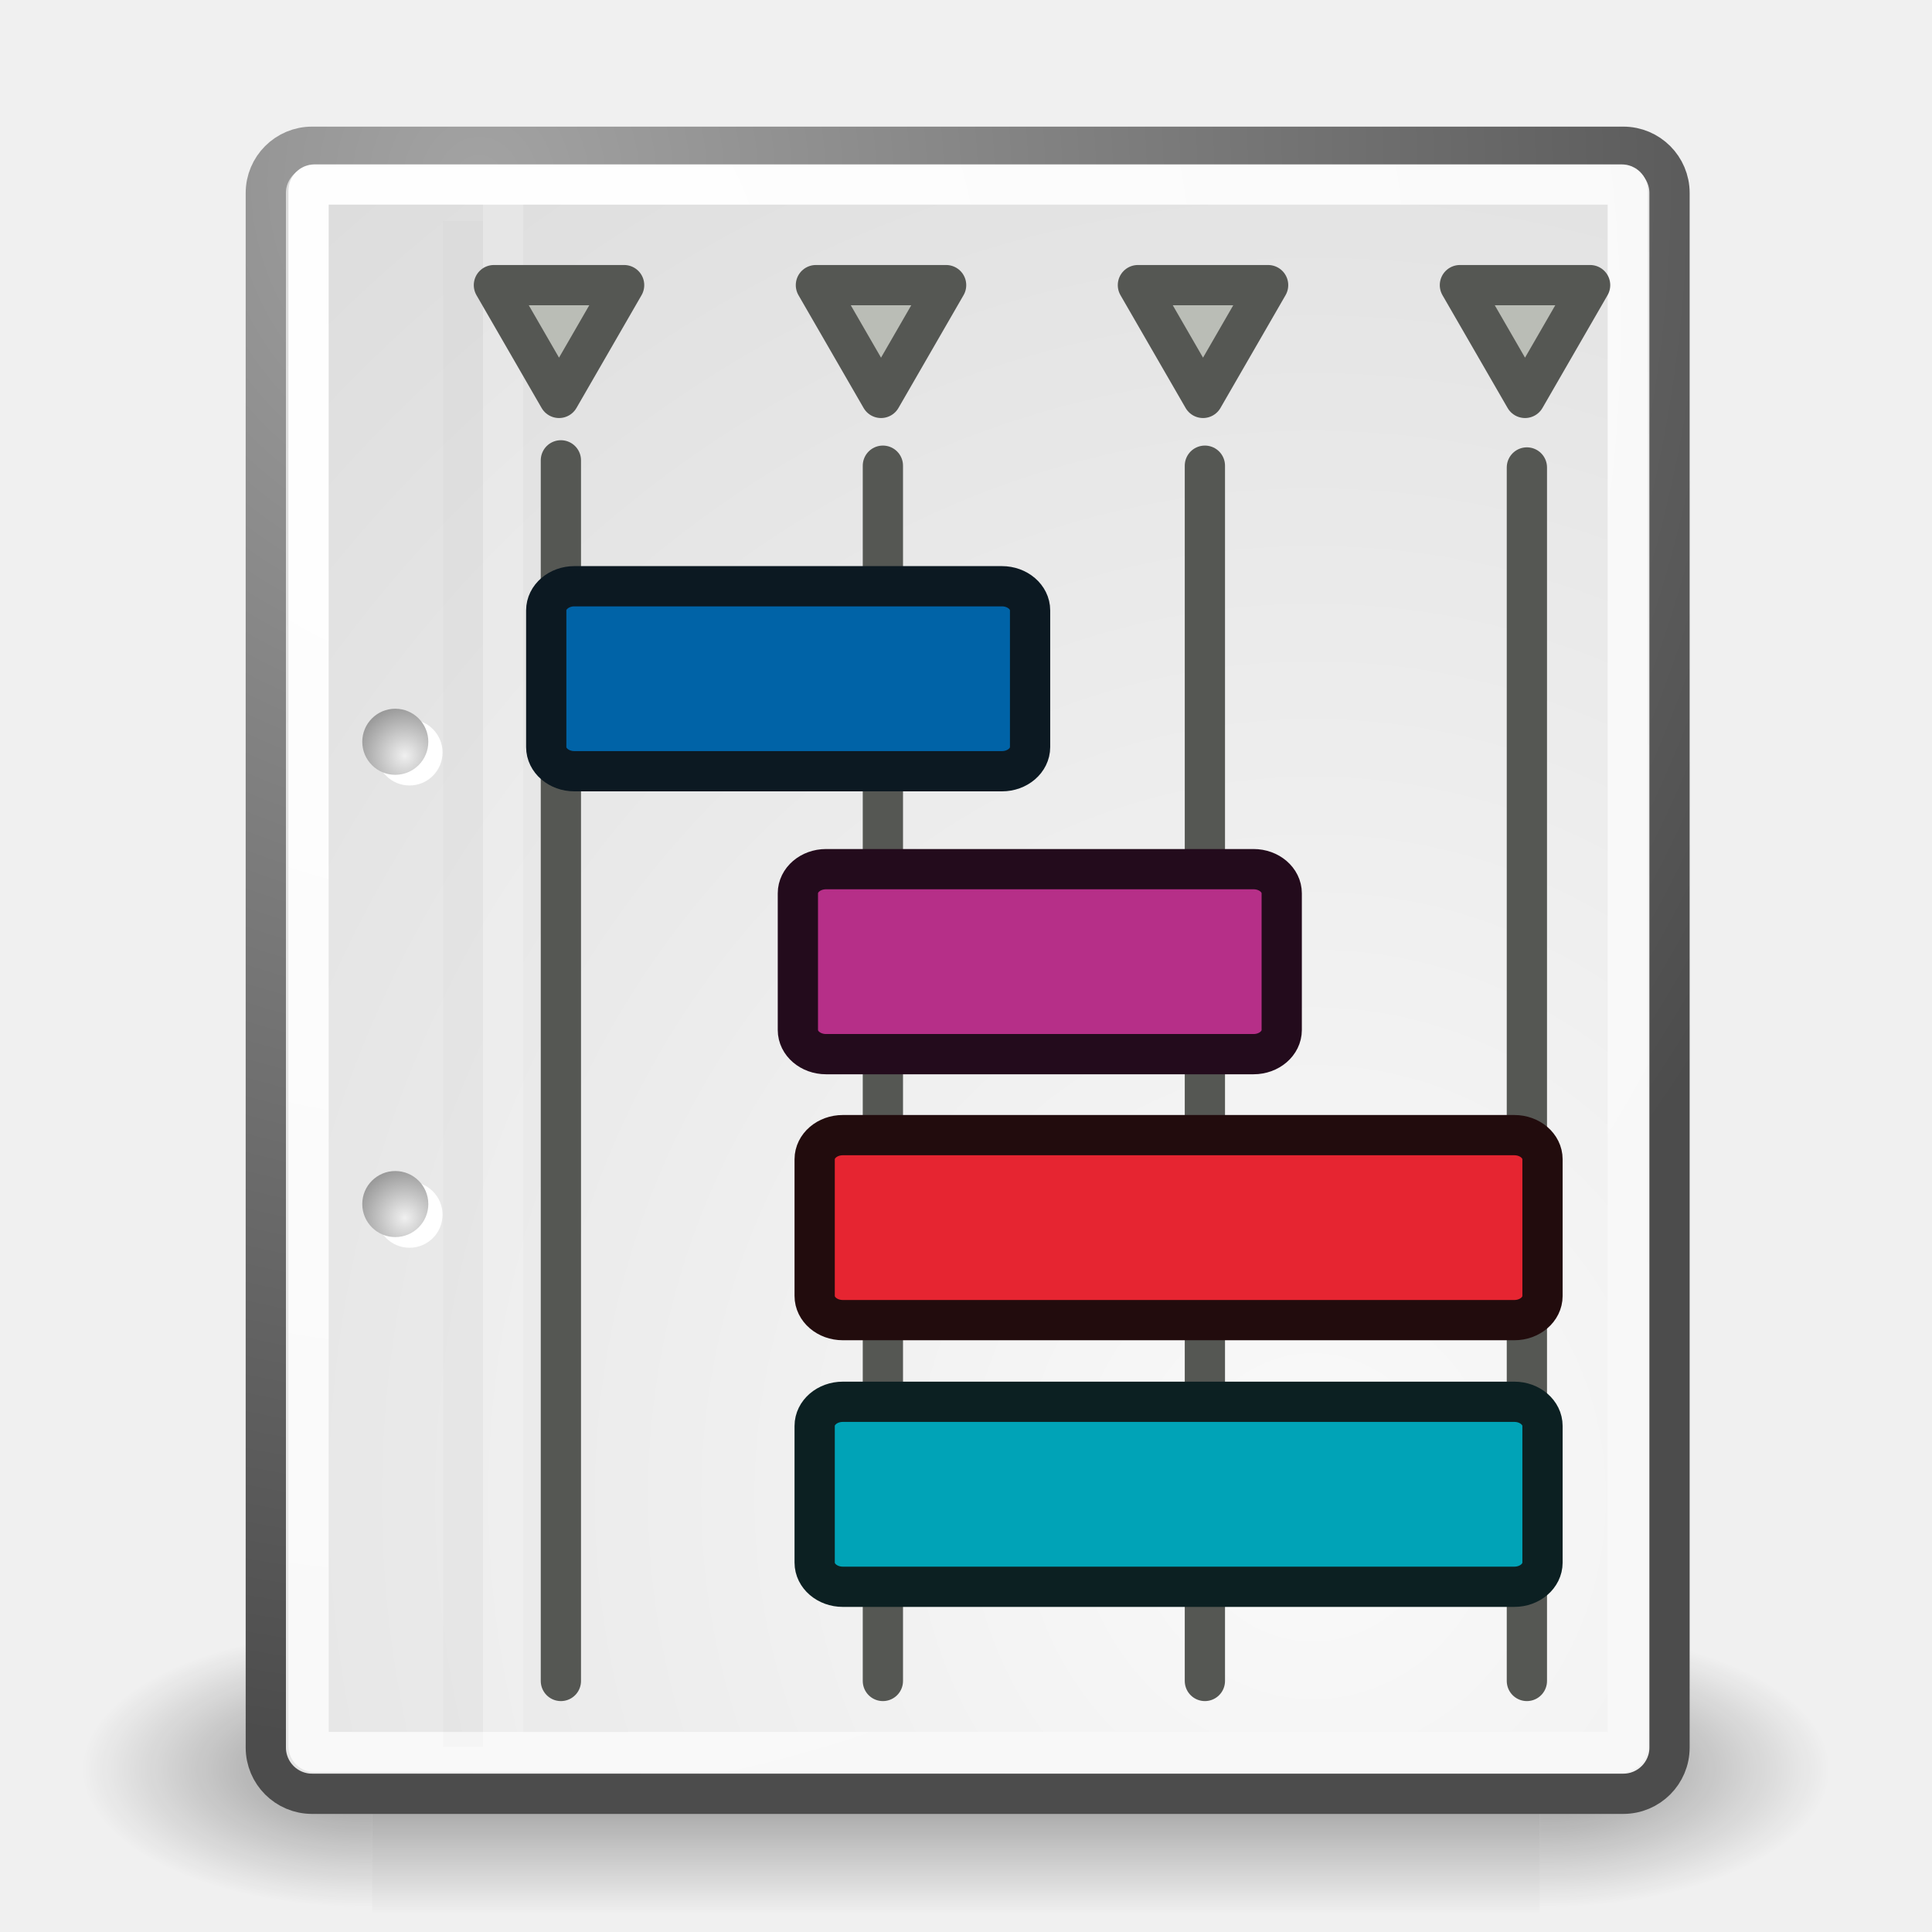
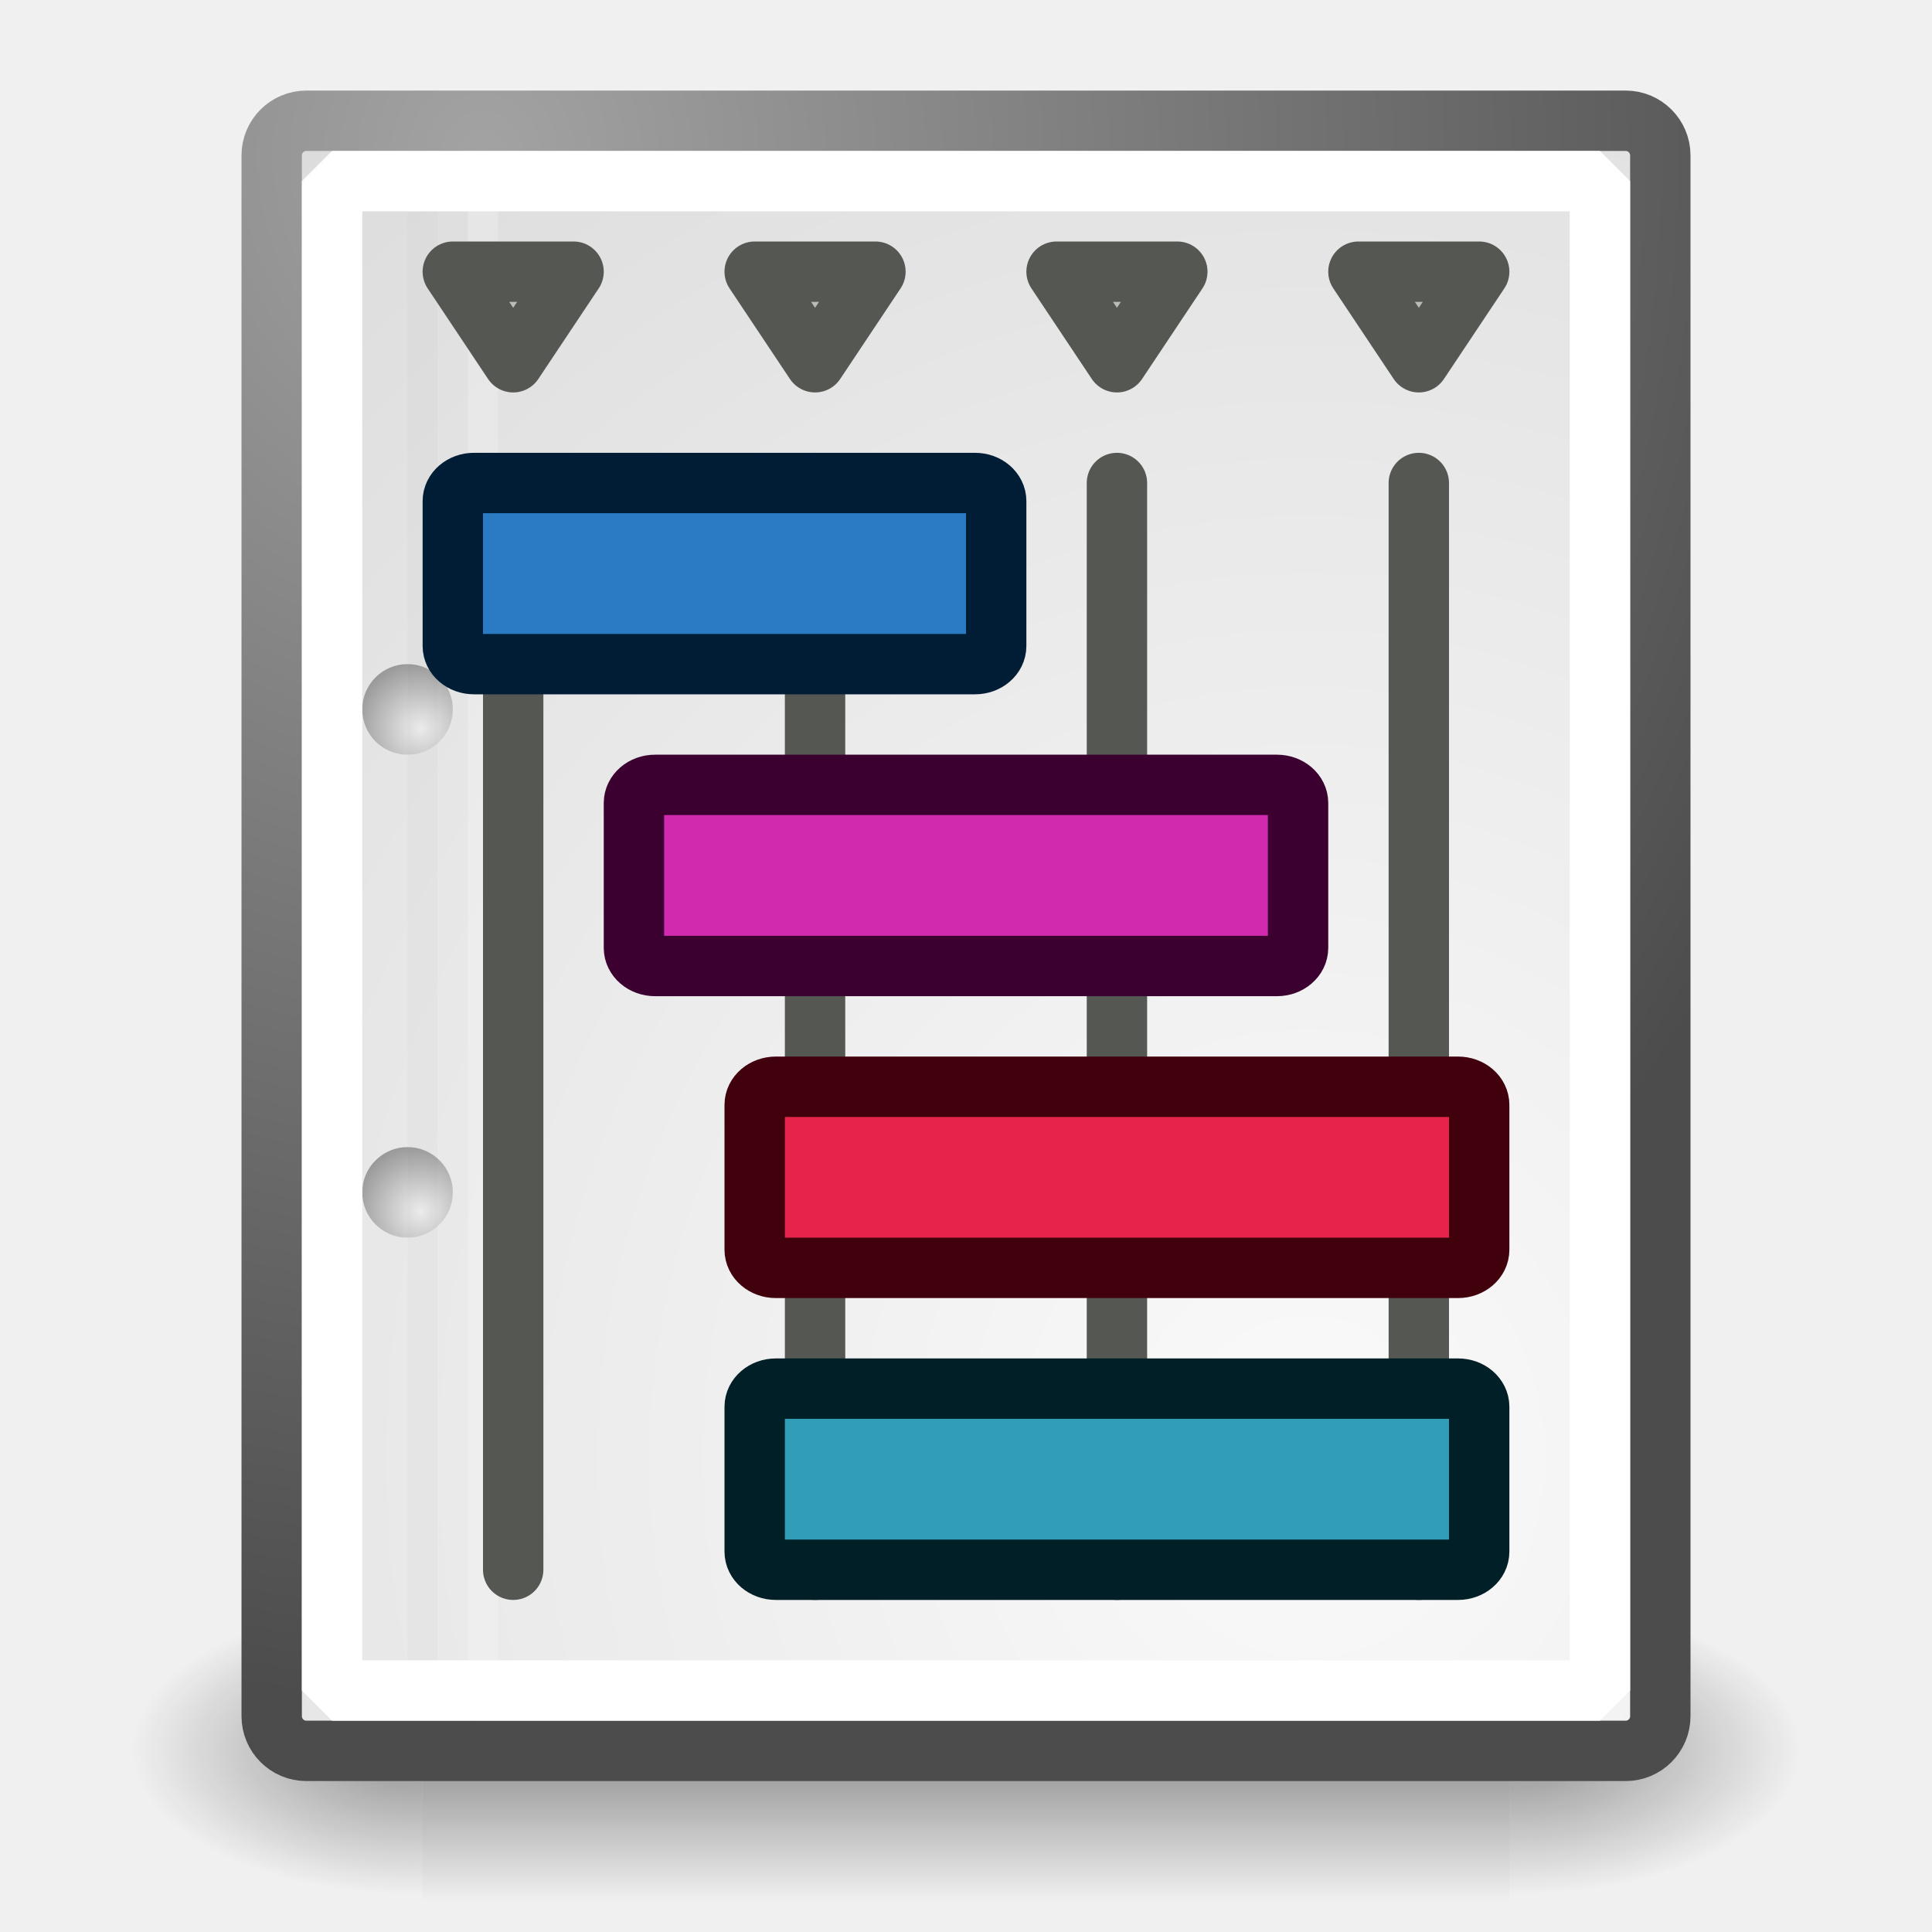
- <svg xmlns="http://www.w3.org/2000/svg" xmlns:xlink="http://www.w3.org/1999/xlink" width="48px" height="48px" id="svg249" version="1.1">
+ <svg xmlns="http://www.w3.org/2000/svg" xmlns:xlink="http://www.w3.org/1999/xlink" width="64" height="64" id="svg249" version="1.1">
  <defs id="defs3">
-     <radialGradient xlink:href="#linearGradient5060" id="radialGradient5031" gradientUnits="userSpaceOnUse" gradientTransform="matrix(-2.774389,0,0,1.969706,112.7623,-872.8854)" cx="605.714" cy="486.648" fx="605.714" fy="486.648" r="117.143" />
+     <radialGradient xlink:href="#linearGradient5060" id="radialGradient5031" gradientUnits="userSpaceOnUse" gradientTransform="matrix(-2.78936,0,0,2.078008,122.7168,-925.7453)" cx="605.714" cy="486.648" fx="605.714" fy="486.648" r="117.143" />
    <linearGradient id="linearGradient5060">
      <stop style="stop-color:black;stop-opacity:1;" offset="0" id="stop5062" />
      <stop style="stop-color:black;stop-opacity:0;" offset="1" id="stop5064" />
    </linearGradient>
-     <radialGradient xlink:href="#linearGradient5060" id="radialGradient5029" gradientUnits="userSpaceOnUse" gradientTransform="matrix(2.774389,0,0,1.969706,-1891.633,-872.8854)" cx="605.714" cy="486.648" fx="605.714" fy="486.648" r="117.143" />
+     <radialGradient xlink:href="#linearGradient5060" id="radialGradient5029" gradientUnits="userSpaceOnUse" gradientTransform="matrix(2.789361,0,0,2.078008,-1989.207,-925.7453)" cx="605.714" cy="486.648" fx="605.714" fy="486.648" r="117.143" />
    <linearGradient id="linearGradient5048">
      <stop style="stop-color:black;stop-opacity:0;" offset="0" id="stop5050" />
      <stop id="stop5056" offset="0.5" style="stop-color:black;stop-opacity:1;" />
      <stop style="stop-color:black;stop-opacity:0;" offset="1" id="stop5052" />
    </linearGradient>
-     <linearGradient xlink:href="#linearGradient5048" id="linearGradient5027" gradientUnits="userSpaceOnUse" gradientTransform="matrix(2.774389,0,0,1.969706,-1892.179,-872.8854)" x1="302.857" y1="366.648" x2="302.857" y2="609.505" />
+     <linearGradient xlink:href="#linearGradient5048" id="linearGradient5027" gradientUnits="userSpaceOnUse" gradientTransform="matrix(2.695495,0,0,2.077961,-1881.78,-925.7106)" x1="302.857" y1="366.648" x2="302.857" y2="609.505" />
+     <linearGradient id="linearGradient4542">
+       <stop style="stop-color:#000000;stop-opacity:1;" offset="0" id="stop4544" />
+       <stop style="stop-color:#000000;stop-opacity:0;" offset="1" id="stop4546" />
+     </linearGradient>
+     <radialGradient xlink:href="#linearGradient4542" id="radialGradient4548" cx="24.307" cy="42.078" fx="24.307" fy="42.078" r="15.822" gradientTransform="matrix(1,0,0,0.284916,0,30.08928)" gradientUnits="userSpaceOnUse" />
    <linearGradient id="linearGradient15662">
      <stop style="stop-color:#ffffff;stop-opacity:1;" offset="0" id="stop15664" />
      <stop style="stop-color:#f8f8f8;stop-opacity:1;" offset="1" id="stop15666" />
    </linearGradient>
    <radialGradient gradientUnits="userSpaceOnUse" fy="64.568" fx="20.892" r="5.257" cy="64.568" cx="20.892" id="aigrd3">
      <stop id="stop15573" style="stop-color:#F0F0F0" offset="0" />
      <stop id="stop15575" style="stop-color:#9a9a9a;stop-opacity:1;" offset="1" />
    </radialGradient>
    <radialGradient gradientUnits="userSpaceOnUse" fy="114.568" fx="20.892" r="5.256" cy="114.568" cx="20.892" id="aigrd2">
      <stop id="stop15566" style="stop-color:#F0F0F0" offset="0" />
      <stop id="stop15568" style="stop-color:#9a9a9a;stop-opacity:1;" offset="1" />
    </radialGradient>
    <linearGradient id="linearGradient269">
      <stop style="stop-color:#a3a3a3;stop-opacity:1;" offset="0" id="stop270" />
      <stop style="stop-color:#4c4c4c;stop-opacity:1;" offset="1" id="stop271" />
    </linearGradient>
    <linearGradient id="linearGradient259">
      <stop style="stop-color:#fafafa;stop-opacity:1;" offset="0" id="stop260" />
      <stop style="stop-color:#bbbbbb;stop-opacity:1;" offset="1" id="stop261" />
    </linearGradient>
-     <radialGradient r="37.752" fy="3.756" fx="8.824" cy="3.756" cx="8.824" gradientTransform="matrix(0.968273,0,0,1.032767,3.353553,0.646447)" gradientUnits="userSpaceOnUse" id="radialGradient15656" xlink:href="#linearGradient269" />
-     <radialGradient r="86.708" fy="35.737" fx="33.967" cy="35.737" cx="33.967" gradientTransform="scale(0.960493,1.041132)" gradientUnits="userSpaceOnUse" id="radialGradient15658" xlink:href="#linearGradient259" />
-     <radialGradient r="38.159" fy="7.268" fx="8.144" cy="7.268" cx="8.144" gradientTransform="matrix(0.968273,0,0,1.032767,3.353553,0.646447)" gradientUnits="userSpaceOnUse" id="radialGradient15668" xlink:href="#linearGradient15662" />
-     <radialGradient xlink:href="#aigrd2" id="radialGradient2283" gradientUnits="userSpaceOnUse" gradientTransform="matrix(0.229703,0,0,0.229703,4.613529,3.979808)" cx="20.892" cy="114.568" fx="20.892" fy="114.568" r="5.256" />
-     <radialGradient xlink:href="#aigrd3" id="radialGradient2285" gradientUnits="userSpaceOnUse" gradientTransform="matrix(0.229703,0,0,0.229703,4.613529,3.979808)" cx="20.892" cy="64.568" fx="20.892" fy="64.568" r="5.257" />
+     <linearGradient id="linearGradient12512">
+       <stop style="stop-color:#ffffff;stop-opacity:1;" offset="0" id="stop12513" />
+       <stop style="stop-color:#fff520;stop-opacity:0.891;" offset="0.5" id="stop12517" />
+       <stop style="stop-color:#fff300;stop-opacity:0;" offset="1" id="stop12514" />
+     </linearGradient>
+     <radialGradient r="37.752" fy="3.756" fx="8.824" cy="3.756" cx="8.824" gradientTransform="matrix(1.277149,0,0,1.362873,4.713262,0.04110448)" gradientUnits="userSpaceOnUse" id="radialGradient15656" xlink:href="#linearGradient269" />
+     <radialGradient r="86.708" fy="35.737" fx="33.967" cy="35.737" cx="33.967" gradientTransform="matrix(1.266887,0,0,1.373911,0.2899372,-0.8119678)" gradientUnits="userSpaceOnUse" id="radialGradient15658" xlink:href="#linearGradient259" />
+     <radialGradient xlink:href="#aigrd2" id="radialGradient2283" gradientUnits="userSpaceOnUse" gradientTransform="matrix(0.3156504,0,0,0.3148051,3.675605,-5.028829)" cx="20.892" cy="114.568" fx="20.892" fy="114.568" r="5.256" />
+     <radialGradient xlink:href="#aigrd3" id="radialGradient2285" gradientUnits="userSpaceOnUse" gradientTransform="matrix(0.3156505,0,0,0.3147609,3.675604,-1.282118)" cx="20.892" cy="64.568" fx="20.892" fy="64.568" r="5.257" />
  </defs>
-   <g id="layer6">
-     <g style="display:inline" id="g5022" transform="matrix(2.165152e-2,0,0,1.485743e-2,43.0076,42.68539)">
-       <rect y="-150.697" x="-1559.252" height="478.357" width="1339.633" id="rect4173" style="opacity:0.402;color:black;fill:url(#linearGradient5027);fill-opacity:1;fill-rule:nonzero;stroke:none;stroke-width:1;stroke-linecap:round;stroke-linejoin:miter;marker:none;marker-start:none;marker-mid:none;marker-end:none;stroke-miterlimit:4;stroke-dasharray:none;stroke-dashoffset:0;stroke-opacity:1;visibility:visible;display:inline;overflow:visible" />
-       <path id="path5058" d="M -219.619,-150.68 C -219.619,-150.68 -219.619,327.65 -219.619,327.65 C -76.745,328.551 125.781,220.481 125.781,88.454 C 125.781,-43.572 -33.655,-150.68 -219.619,-150.68 z " style="opacity:0.402;color:black;fill:url(#radialGradient5029);fill-opacity:1;fill-rule:nonzero;stroke:none;stroke-width:1;stroke-linecap:round;stroke-linejoin:miter;marker:none;marker-start:none;marker-mid:none;marker-end:none;stroke-miterlimit:4;stroke-dasharray:none;stroke-dashoffset:0;stroke-opacity:1;visibility:visible;display:inline;overflow:visible" />
-       <path style="opacity:0.402;color:black;fill:url(#radialGradient5031);fill-opacity:1;fill-rule:nonzero;stroke:none;stroke-width:1;stroke-linecap:round;stroke-linejoin:miter;marker:none;marker-start:none;marker-mid:none;marker-end:none;stroke-miterlimit:4;stroke-dasharray:none;stroke-dashoffset:0;stroke-opacity:1;visibility:visible;display:inline;overflow:visible" d="M -1559.252,-150.68 C -1559.252,-150.68 -1559.252,327.65 -1559.252,327.65 C -1702.127,328.551 -1904.652,220.481 -1904.652,88.454 C -1904.652,-43.572 -1745.216,-150.68 -1559.252,-150.68 z " id="path5018" />
+   <g id="layer6" style="display:inline">
+     <g style="display:inline;stroke-width:0.751" id="g5022" transform="matrix(0.02879653,0,0,0.01981622,58.87422,56.24651)">
+       <rect y="-163.831" x="-1558.32" height="504.637" width="1250.151" id="rect4173" style="color:#000000;display:inline;overflow:visible;visibility:visible;opacity:0.402;fill:url(#linearGradient5027);fill-opacity:1;fill-rule:nonzero;stroke:none;stroke-width:0.751;stroke-linecap:round;stroke-linejoin:miter;stroke-miterlimit:4;stroke-dasharray:none;stroke-dashoffset:0;stroke-opacity:1;marker:none;marker-start:none;marker-mid:none;marker-end:none" />
+       <path id="path5058" d="m -308.17,-163.831 c 0,0 0,504.631 0,504.631 143.645,0.95 347.264,-113.062 347.264,-252.348 0,-139.286 -160.297,-252.283 -347.264,-252.283 z" style="color:#000000;display:inline;overflow:visible;visibility:visible;opacity:0.402;fill:url(#radialGradient5029);fill-opacity:1;fill-rule:nonzero;stroke:none;stroke-width:0.751;stroke-linecap:round;stroke-linejoin:miter;stroke-miterlimit:4;stroke-dasharray:none;stroke-dashoffset:0;stroke-opacity:1;marker:none;marker-start:none;marker-mid:none;marker-end:none" />
+       <path style="color:#000000;display:inline;overflow:visible;visibility:visible;opacity:0.402;fill:url(#radialGradient5031);fill-opacity:1;fill-rule:nonzero;stroke:none;stroke-width:0.751;stroke-linecap:round;stroke-linejoin:miter;stroke-miterlimit:4;stroke-dasharray:none;stroke-dashoffset:0;stroke-opacity:1;marker:none;marker-start:none;marker-mid:none;marker-end:none" d="m -1558.32,-163.831 c 0,0 0,504.631 0,504.631 -143.645,0.95 -347.264,-113.062 -347.264,-252.348 0,-139.286 160.297,-252.283 347.264,-252.283 z" id="path5018" />
    </g>
  </g>
  <g id="layer1" style="display:inline">
-     <rect ry="1.149" y="3.646" x="6.604" height="40.92" width="34.875" id="rect15391" style="color:#000000;fill:url(#radialGradient15658);fill-opacity:1;fill-rule:nonzero;stroke:url(#radialGradient15656);stroke-width:1;stroke-linecap:round;stroke-linejoin:round;stroke-miterlimit:4;stroke-dashoffset:0;stroke-opacity:1;marker:none;marker-start:none;marker-mid:none;marker-end:none;visibility:visible;display:block;overflow:visible" />
-     <rect rx="0.149" ry="0.149" y="4.584" x="7.666" height="38.946" width="32.776" id="rect15660" style="color:#000000;fill:none;fill-opacity:1;fill-rule:nonzero;stroke:url(#radialGradient15668);stroke-width:1;stroke-linecap:round;stroke-linejoin:round;stroke-miterlimit:4;stroke-dashoffset:0;stroke-opacity:1;marker:none;marker-start:none;marker-mid:none;marker-end:none;visibility:visible;display:block;overflow:visible" />
-     <g id="g2270" transform="translate(0.646447,-3.798933e-2)">
-       <g transform="matrix(0.229703,0,0,0.229703,4.967081,4.244972)" style="fill:#ffffff;fill-opacity:1;fill-rule:nonzero;stroke:#000000;stroke-miterlimit:4" id="g1440">
+     <rect ry="1.149" y="4" x="9" height="54" width="46" id="rect15391" style="color:#000000;display:block;overflow:visible;visibility:visible;fill:url(#radialGradient15658);fill-opacity:1;fill-rule:nonzero;stroke:url(#radialGradient15656);stroke-width:2;stroke-linecap:round;stroke-linejoin:round;stroke-miterlimit:4;stroke-dasharray:none;stroke-dashoffset:0;stroke-opacity:1;marker:none;marker-start:none;marker-mid:none;marker-end:none" rx="1.149" />
+     <g id="g2270" transform="matrix(1.330001,0,0,1.333759,0.276011,-1.267701)" style="stroke-width:0.751">
+       <g transform="matrix(0.229703,0,0,0.229703,4.967081,4.244972)" style="fill:#ffffff;fill-opacity:1;fill-rule:nonzero;stroke:#000000;stroke-width:0.751;stroke-miterlimit:4" id="g1440">
        <radialGradient gradientUnits="userSpaceOnUse" fy="114.568" fx="20.892" r="5.256" cy="114.568" cx="20.892" id="radialGradient1442">
          <stop id="stop1444" style="stop-color:#F0F0F0" offset="0" />
          <stop id="stop1446" style="stop-color:#474747" offset="1" />
        </radialGradient>
-         <path id="path1448" d="M 23.428,113.07 C 23.428,115.043 21.828,116.642 19.855,116.642 C 17.881,116.642 16.282,115.042 16.282,113.07 C 16.282,111.096 17.882,109.497 19.855,109.497 C 21.828,109.497 23.428,111.097 23.428,113.07 z " style="stroke:none" />
+         <path id="path1448" d="m 26.572,114.588 c 0,1.973 -2.937,4.895 -4.91,4.895 -1.974,0 -4.91,-2.923 -4.91,-4.895 0,-1.974 2.937,-4.897 4.91,-4.897 1.973,0 4.91,2.924 4.91,4.897 z" style="stroke:none;stroke-width:0.751" />
        <radialGradient gradientUnits="userSpaceOnUse" fy="64.568" fx="20.892" r="5.257" cy="64.568" cx="20.892" id="radialGradient1450">
          <stop id="stop1452" style="stop-color:#F0F0F0" offset="0" />
          <stop id="stop1454" style="stop-color:#474747" offset="1" />
        </radialGradient>
-         <path id="path1456" d="M 23.428,63.07 C 23.428,65.043 21.828,66.643 19.855,66.643 C 17.881,66.643 16.282,65.043 16.282,63.07 C 16.282,61.096 17.882,59.497 19.855,59.497 C 21.828,59.497 23.428,61.097 23.428,63.07 z " style="stroke:none" />
+         <path id="path1456" d="m 26.572,62.363 c 0,1.973 -2.937,4.896 -4.91,4.896 -1.974,0 -4.91,-2.923 -4.91,-4.896 0,-1.974 2.937,-4.896 4.91,-4.896 1.973,0 4.91,2.923 4.91,4.896 z" style="stroke:none;stroke-width:0.751" />
      </g>
-       <path id="path15570" d="M 9.995,29.952 C 9.995,30.406 9.627,30.773 9.174,30.773 C 8.721,30.773 8.354,30.405 8.354,29.952 C 8.354,29.499 8.721,29.132 9.174,29.132 C 9.627,29.132 9.995,29.499 9.995,29.952 z " style="fill:url(#radialGradient2283);fill-rule:nonzero;stroke:none;stroke-miterlimit:4" />
-       <path id="path15577" d="M 9.995,18.467 C 9.995,18.92 9.627,19.288 9.174,19.288 C 8.721,19.288 8.354,18.92 8.354,18.467 C 8.354,18.014 8.721,17.646 9.174,17.646 C 9.627,17.646 9.995,18.014 9.995,18.467 z " style="fill:url(#radialGradient2285);fill-rule:nonzero;stroke:none;stroke-miterlimit:4" />
+       <path id="path15570" d="m 11.071,30.566 c 0,0.621 -0.505,1.124 -1.128,1.124 -0.623,0 -1.128,-0.504 -1.128,-1.124 0,-0.621 0.505,-1.125 1.128,-1.125 0.623,0 1.128,0.504 1.128,1.125 z" style="fill:url(#radialGradient2283);fill-rule:nonzero;stroke:none;stroke-width:0.751;stroke-miterlimit:4" />
+       <path id="path15577" d="m 11.071,18.57 c 0,0.621 -0.505,1.125 -1.128,1.125 -0.623,0 -1.128,-0.504 -1.128,-1.125 0,-0.621 0.505,-1.125 1.128,-1.125 0.623,0 1.128,0.504 1.128,1.125 z" style="fill:url(#radialGradient2285);fill-rule:nonzero;stroke:none;stroke-width:0.751;stroke-miterlimit:4" />
    </g>
-     <path id="path15672" d="M 11.506,5.494 L 11.506,43.401" style="fill:none;fill-opacity:0.75;fill-rule:evenodd;stroke:#000000;stroke-width:0.989;stroke-linecap:butt;stroke-linejoin:miter;stroke-miterlimit:4;stroke-opacity:0.018" />
-     <path id="path15674" d="M 12.5,5.021 L 12.5,43.038" style="fill:none;fill-opacity:0.75;fill-rule:evenodd;stroke:#ffffff;stroke-width:1;stroke-linecap:butt;stroke-linejoin:miter;stroke-miterlimit:4;stroke-opacity:0.205" />
+     <path id="path15672" d="M 14,6 V 56" style="fill:none;fill-opacity:0.75;fill-rule:evenodd;stroke:#000000;stroke-width:0.989;stroke-linecap:butt;stroke-linejoin:miter;stroke-miterlimit:4;stroke-opacity:0.018" />
+     <path id="path15674" d="M 16,6 V 56" style="fill:none;fill-opacity:0.75;fill-rule:evenodd;stroke:#ffffff;stroke-width:1;stroke-linecap:butt;stroke-linejoin:miter;stroke-miterlimit:4;stroke-opacity:0.205" />
+     <path id="rect1" style="fill:none;stroke:#ffffff;stroke-width:2;stroke-linecap:square;stroke-linejoin:miter;stroke-miterlimit:1;stroke-dasharray:none;paint-order:stroke fill markers" d="M 11,6 H 53 V 56 H 11 Z" />
  </g>
-   <g id="layer4" style="display:inline">
-     <path style="display:inline;fill:none;fill-rule:evenodd;stroke:#555753;stroke-width:1;stroke-linecap:round;stroke-linejoin:round;stroke-miterlimit:4;stroke-dasharray:none;stroke-dashoffset:0;stroke-opacity:1" d="m 13.935,11.437 0,30.326" id="path1641-7" />
-     <path style="display:inline;fill:none;fill-rule:evenodd;stroke:#555753;stroke-width:1;stroke-linecap:round;stroke-linejoin:round;stroke-miterlimit:4;stroke-dasharray:none;stroke-dashoffset:0;stroke-opacity:1" d="m 21.935,11.57 0,30.193" id="path1641-7-5" />
-     <path style="display:inline;fill:none;fill-rule:evenodd;stroke:#555753;stroke-width:1;stroke-linecap:round;stroke-linejoin:round;stroke-miterlimit:4;stroke-dasharray:none;stroke-dashoffset:0;stroke-opacity:1" d="m 29.935,11.57 0,30.193" id="path1641-7-5-5" />
-     <path style="display:inline;fill:none;fill-rule:evenodd;stroke:#555753;stroke-width:1;stroke-linecap:round;stroke-linejoin:round;stroke-miterlimit:4;stroke-dasharray:none;stroke-dashoffset:0;stroke-opacity:1" d="m 37.935,11.614 v 30.149" id="path1641-7-5-5-6" />
-     <rect style="color:#000000;overflow:visible;fill:#0063a7;stroke-width:1;stroke-linejoin:round;stop-color:#000000;fill-opacity:1;stroke:#0c1922;stroke-opacity:1;stroke-miterlimit:4;stroke-dasharray:none;stroke-linecap:round" id="rect987" width="12.021" height="4.596" x="13.571" y="14.565" rx="0.7" ry="0.6" />
-     <rect style="color:#000000;display:inline;overflow:visible;fill:#b62f88;fill-opacity:1;stroke:#230b1c;stroke-width:1;stroke-linejoin:round;stroke-miterlimit:4;stroke-dasharray:none;stroke-opacity:1;stop-color:#000000;font-variation-settings:normal;opacity:1;vector-effect:none;stroke-linecap:round;stroke-dashoffset:0;-inkscape-stroke:none;stop-opacity:1" id="rect987-3" width="12.021" height="4.596" x="19.823" y="21.594" rx="0.7" ry="0.6" />
-     <rect style="color:#000000;display:inline;overflow:visible;fill:#e62531;fill-opacity:1;stroke:#220c0d;stroke-width:1;stroke-linejoin:round;stroke-miterlimit:4;stroke-dasharray:none;stroke-opacity:1;stop-color:#000000" id="rect987-6" width="18.083" height="4.596" x="20.24" y="28.202" rx="0.7" ry="0.6" />
-     <rect style="color:#000000;display:inline;overflow:visible;fill:#00a3b7;fill-opacity:1;stroke:#0c2022;stroke-width:1;stroke-linejoin:round;stroke-miterlimit:4;stroke-dasharray:none;stroke-opacity:1;stop-color:#000000" id="rect987-6-2" width="18.083" height="4.596" x="20.24" y="34.827" rx="0.7" ry="0.6" />
-     <path style="color:#000000;overflow:visible;fill:#babdb6;fill-opacity:1;stroke:#555753;stroke-width:1;stroke-linejoin:round;stroke-miterlimit:4;stroke-dasharray:none;stroke-dashoffset:0;stroke-opacity:1;stop-color:#000000;stroke-linecap:round" id="path3592" d="m 13.889,9.886 -1.618,-2.802 3.235,-10e-8 z" />
-     <path style="color:#000000;display:inline;overflow:visible;fill:#babdb6;fill-opacity:1;stroke:#555753;stroke-width:1;stroke-linejoin:round;stroke-miterlimit:4;stroke-dasharray:none;stroke-dashoffset:0;stroke-opacity:1;stop-color:#000000;stroke-linecap:round" id="path3592-2" d="m 21.889,9.886 -1.618,-2.802 3.235,-10e-8 z" />
-     <path style="color:#000000;display:inline;overflow:visible;fill:#babdb6;fill-opacity:1;stroke:#555753;stroke-width:1;stroke-linejoin:round;stroke-miterlimit:4;stroke-dasharray:none;stroke-dashoffset:0;stroke-opacity:1;stop-color:#000000;stroke-linecap:round" id="path3592-2-9" d="m 29.889,9.886 -1.618,-2.802 3.235,-10e-8 z" />
-     <path style="color:#000000;display:inline;overflow:visible;fill:#babdb6;fill-opacity:1;stroke:#555753;stroke-width:1;stroke-linejoin:round;stroke-miterlimit:4;stroke-dasharray:none;stroke-dashoffset:0;stroke-opacity:1;stop-color:#000000;stroke-linecap:round" id="path3592-2-9-1" d="m 37.889,9.886 -1.618,-2.802 3.235,-10e-8 z" />
+   <g id="layer2">
+     <path style="display:inline;fill:none;fill-rule:evenodd;stroke:#555753;stroke-width:2;stroke-linecap:round;stroke-linejoin:round;stroke-miterlimit:4;stroke-dasharray:none;stroke-dashoffset:0;stroke-opacity:1" d="M 17,16 V 52" id="path1641-7" />
+     <path style="display:inline;fill:none;fill-rule:evenodd;stroke:#555753;stroke-width:2;stroke-linecap:round;stroke-linejoin:round;stroke-miterlimit:4;stroke-dasharray:none;stroke-dashoffset:0;stroke-opacity:1" d="M 27,16 V 52" id="path1641-7-7" />
+     <path style="display:inline;fill:none;fill-rule:evenodd;stroke:#555753;stroke-width:2;stroke-linecap:round;stroke-linejoin:round;stroke-miterlimit:4;stroke-dasharray:none;stroke-dashoffset:0;stroke-opacity:1" d="M 37,16 V 52" id="path1641-7-5" />
+     <path style="display:inline;fill:none;fill-rule:evenodd;stroke:#555753;stroke-width:2;stroke-linecap:round;stroke-linejoin:round;stroke-miterlimit:4;stroke-dasharray:none;stroke-dashoffset:0;stroke-opacity:1" d="M 47,16 V 52" id="path1641-7-7-3" />
+     <rect style="color:#000000;display:inline;overflow:visible;fill:#2b7ac4;fill-opacity:1;stroke:#001d36;stroke-width:2;stroke-linecap:round;stroke-linejoin:round;stroke-miterlimit:4;stroke-dasharray:none;stroke-opacity:1;stop-color:#000000" id="rect987" width="18" height="6" x="15" y="16" rx="0.7" ry="0.6" />
+     <rect style="color:#000000;font-variation-settings:normal;display:inline;overflow:visible;opacity:1;fill:#d22aae;fill-opacity:1;stroke:#3b002f;stroke-width:2;stroke-linecap:round;stroke-linejoin:round;stroke-miterlimit:4;stroke-dasharray:none;stroke-dashoffset:0;stroke-opacity:1;stop-color:#000000;stop-opacity:1" id="rect987-3" width="22" height="6" x="21" y="26" rx="0.7" ry="0.6" />
+     <rect style="color:#000000;display:inline;overflow:visible;fill:#e5234b;fill-opacity:1;stroke:#40000c;stroke-width:2;stroke-linejoin:round;stroke-miterlimit:4;stroke-dasharray:none;stroke-opacity:1;stop-color:#000000" id="rect987-6" width="24" height="6" x="25" y="36" rx="0.7" ry="0.6" />
+     <rect style="color:#000000;display:inline;overflow:visible;fill:#319db6;fill-opacity:1;stroke:#001f26;stroke-width:2;stroke-linejoin:round;stroke-miterlimit:4;stroke-dasharray:none;stroke-opacity:1;stop-color:#000000" id="rect987-6-2" width="24" height="6" x="25" y="46" rx="0.7" ry="0.6" />
+     <path style="color:#000000;display:inline;overflow:visible;fill:#babdb6;fill-opacity:1;stroke:#555753;stroke-width:2;stroke-linecap:round;stroke-linejoin:round;stroke-miterlimit:4;stroke-dasharray:none;stroke-dashoffset:0;stroke-opacity:1;stop-color:#000000" id="path3592" d="M 17,12 15,9 h 4 z" />
+     <path style="color:#000000;display:inline;overflow:visible;fill:#babdb6;fill-opacity:1;stroke:#555753;stroke-width:2;stroke-linecap:round;stroke-linejoin:round;stroke-miterlimit:4;stroke-dasharray:none;stroke-dashoffset:0;stroke-opacity:1;stop-color:#000000" id="path3592-3" d="M 27,12 25,9 h 4 z" />
+     <path style="color:#000000;display:inline;overflow:visible;fill:#babdb6;fill-opacity:1;stroke:#555753;stroke-width:2;stroke-linecap:round;stroke-linejoin:round;stroke-miterlimit:4;stroke-dasharray:none;stroke-dashoffset:0;stroke-opacity:1;stop-color:#000000" id="path3592-6" d="M 37,12 35,9 h 4 z" />
+     <path style="color:#000000;display:inline;overflow:visible;fill:#babdb6;fill-opacity:1;stroke:#555753;stroke-width:2;stroke-linecap:round;stroke-linejoin:round;stroke-miterlimit:4;stroke-dasharray:none;stroke-dashoffset:0;stroke-opacity:1;stop-color:#000000" id="path3592-3-7" d="M 47,12 45,9 h 4 z" />
  </g>
</svg>
